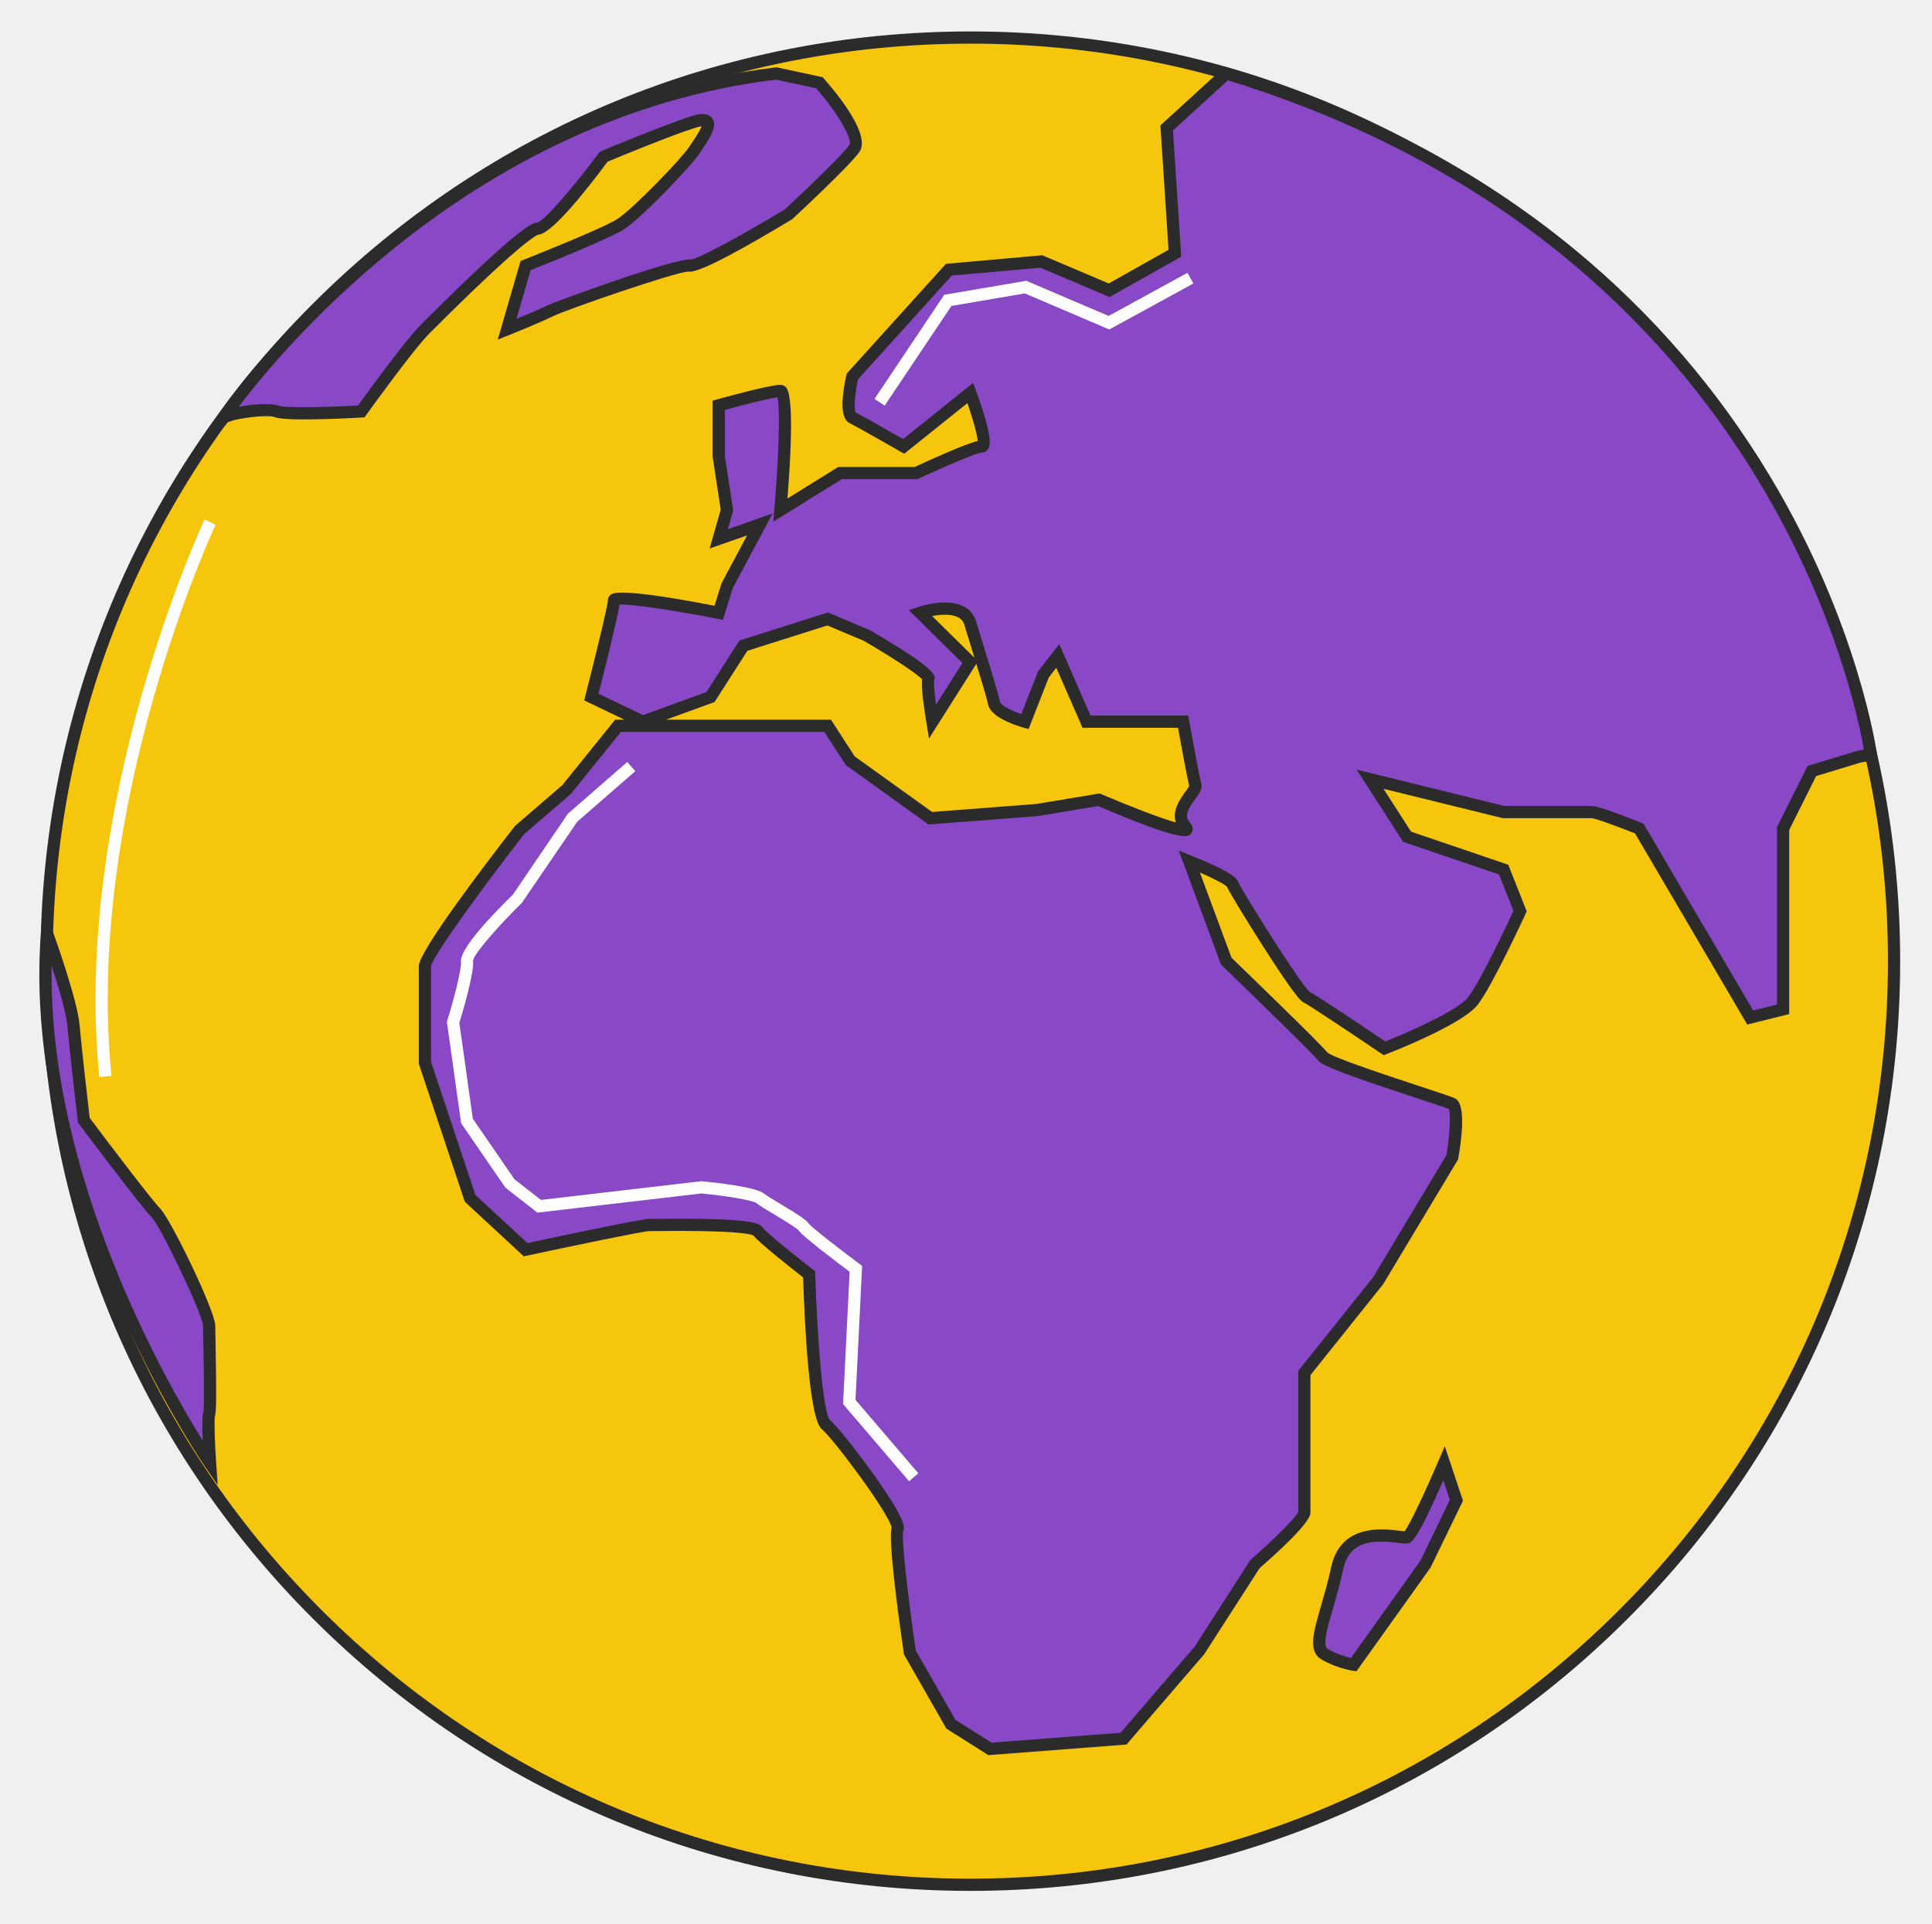
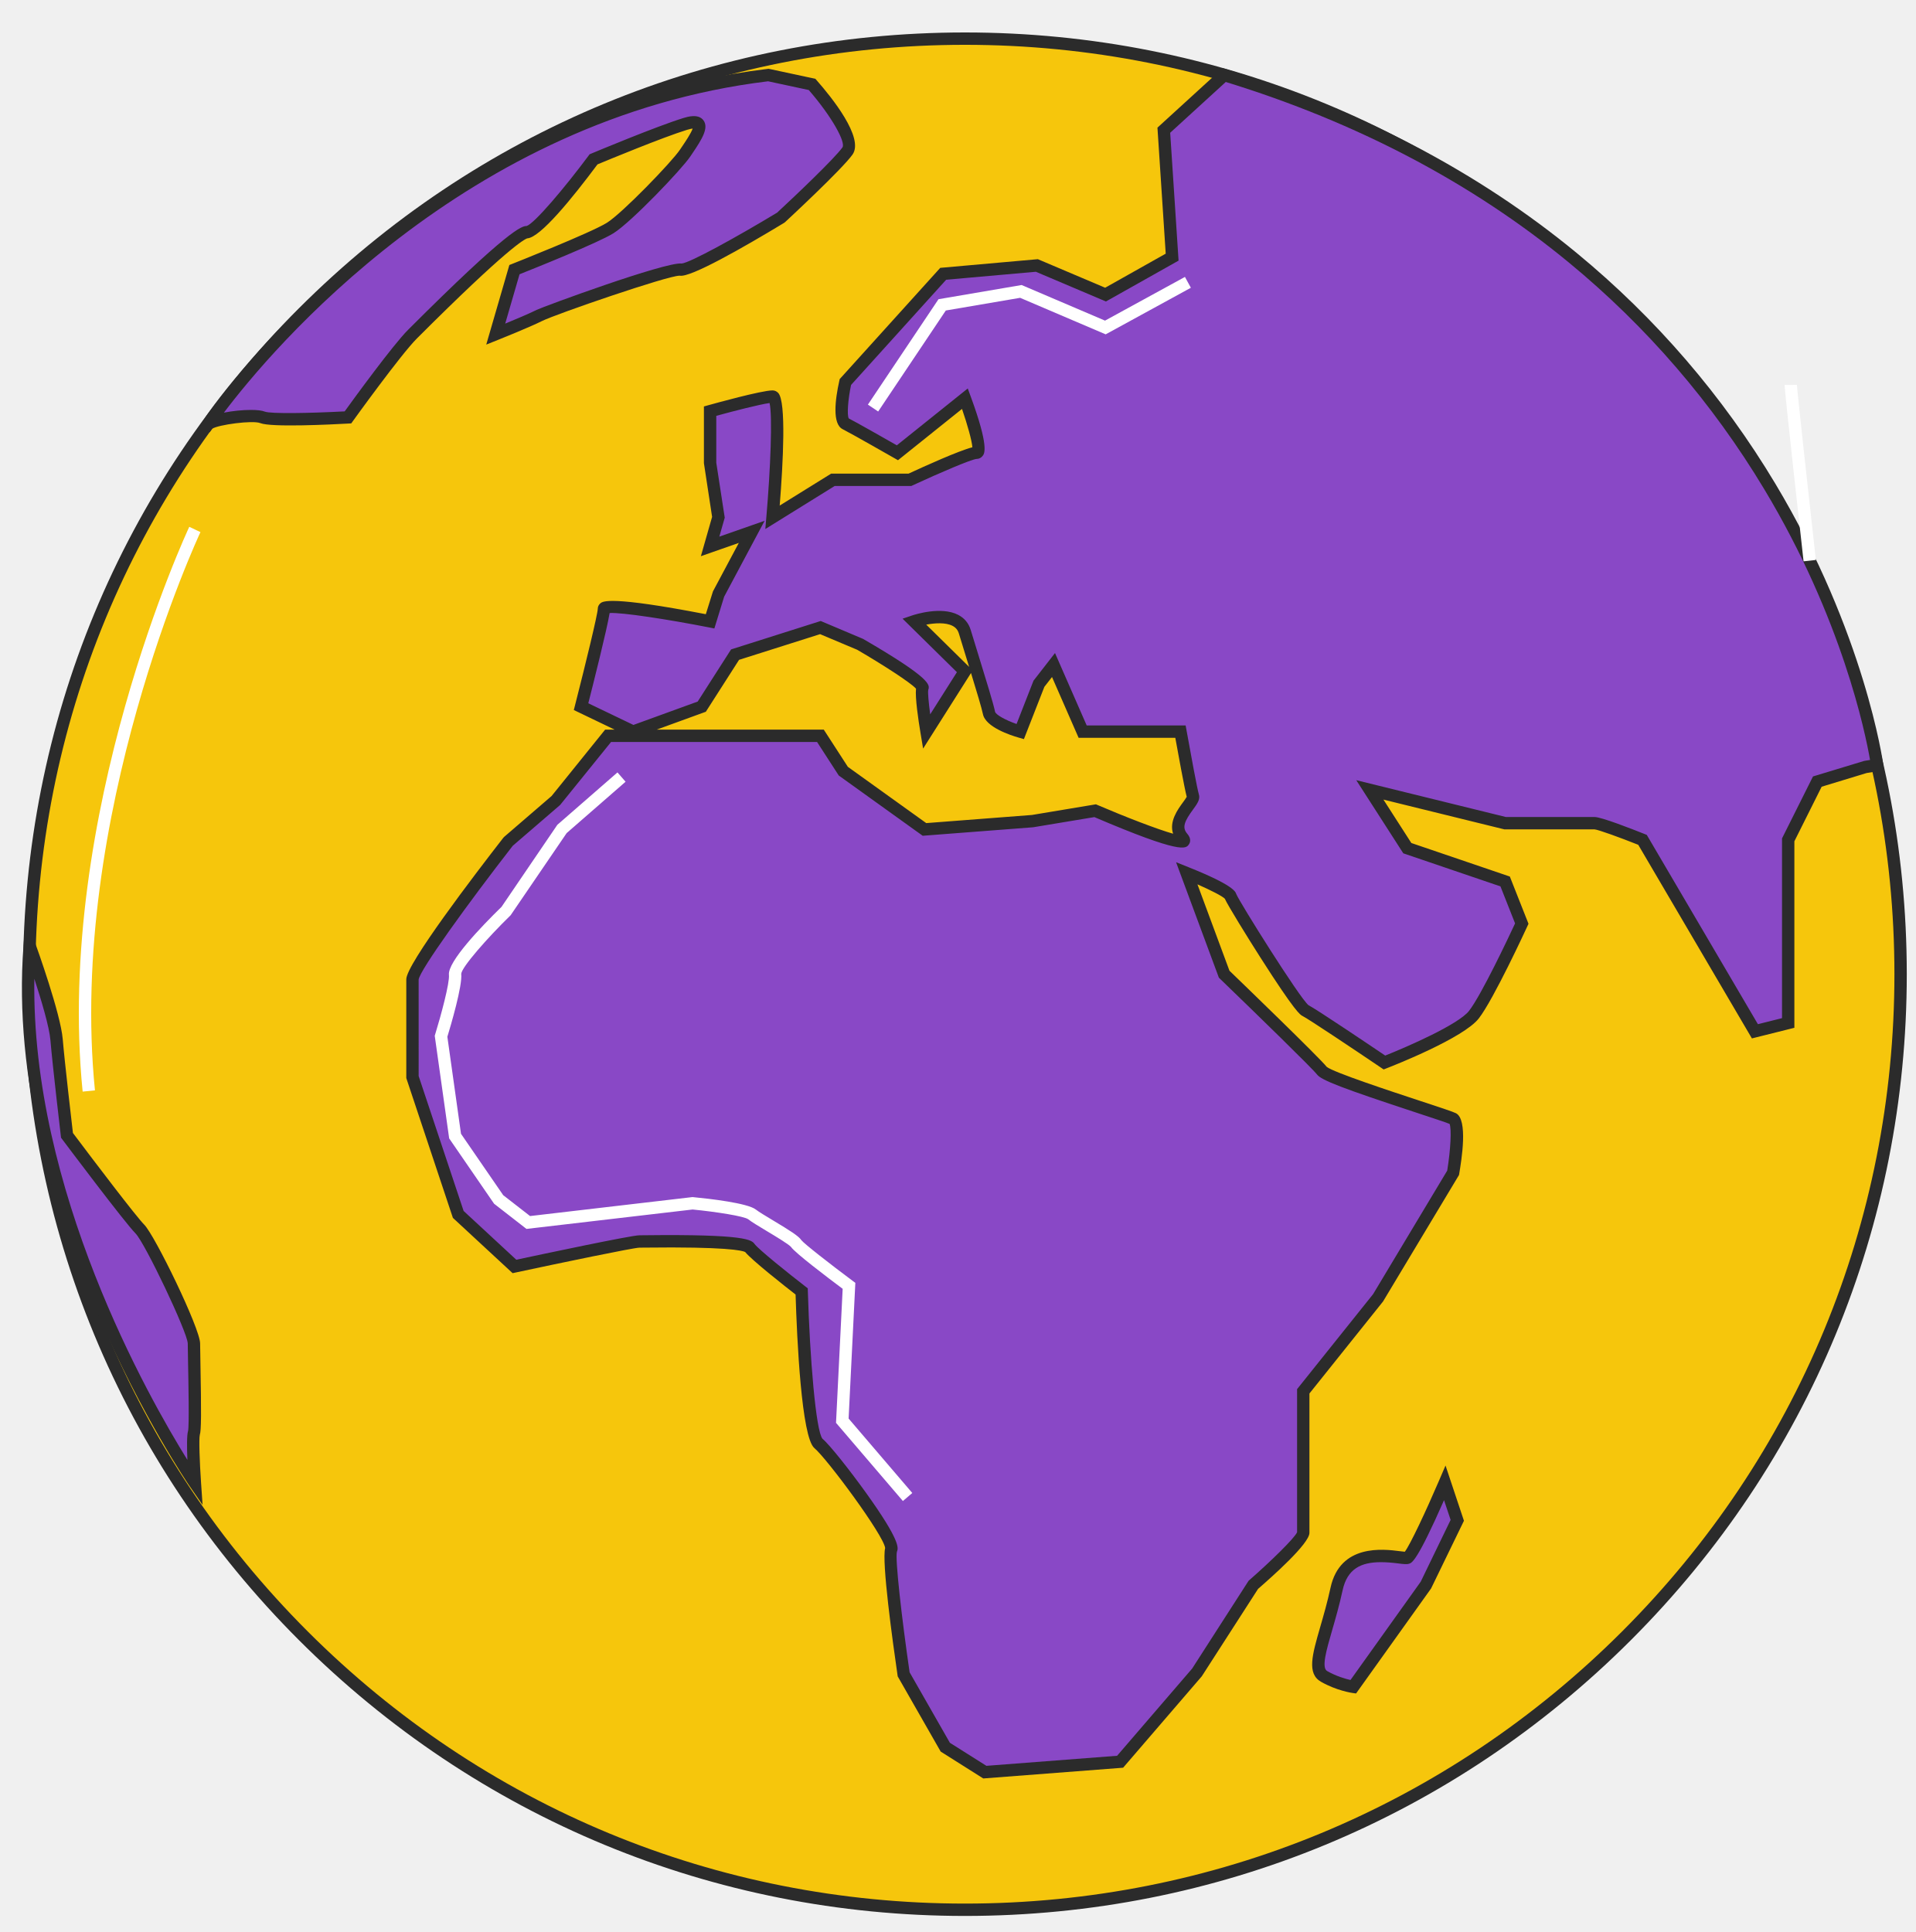
- <svg xmlns="http://www.w3.org/2000/svg" version="1.1" x="0px" y="0px" width="475px" height="473px" viewBox="440.805 180.754 475 473" enable-background="new 440.805 180.754 475 473" xml:space="preserve">
+ <svg xmlns="http://www.w3.org/2000/svg" version="1.1" x="0px" y="0px" width="465px" height="469px" viewBox="445.157 180.607 465 469" enable-background="new 445.157 180.607 465 469" xml:space="preserve">
  <defs>
</defs>
  <rect fill="none" width="1356.11" height="857.008" />
  <rect fill="none" width="1356.114" height="857.008" />
  <path fill="#F6C60C" d="M906.479,417.097c0,125.431-101.682,227.111-227.111,227.111c-125.43,0-227.111-101.68-227.111-227.111  c0-125.43,101.681-227.111,227.111-227.111C804.797,189.986,906.479,291.667,906.479,417.097" />
  <path fill="#2B2B2B" d="M679.367,645.709c-61.064,0-118.474-23.78-161.653-66.959c-43.179-43.179-66.958-100.588-66.958-161.653  c0-61.064,23.779-118.473,66.958-161.653c43.179-43.178,100.589-66.958,161.653-66.958c61.063,0,118.474,23.78,161.653,66.958  c43.179,43.18,66.959,100.589,66.959,161.653c0,61.065-23.78,118.474-66.959,161.653  C797.841,621.929,740.431,645.709,679.367,645.709 M679.367,191.486c-60.263,0-116.919,23.468-159.531,66.08  c-42.613,42.612-66.08,99.269-66.08,159.531c0,60.263,23.467,116.918,66.08,159.532c42.612,42.612,99.268,66.08,159.531,66.08  c60.263,0,116.919-23.468,159.532-66.08c42.611-42.613,66.08-99.269,66.08-159.532c0-60.262-23.469-116.919-66.08-159.531  C796.286,214.954,739.63,191.486,679.367,191.486" />
  <path fill="#8948C6" d="M742.303,198.822l-14.657,13.392l2.02,30.816l-16.166,9.093l-16.671-7.072l-22.733,2.02l-23.743,26.27  c0,0-2.021,9.093,0,10.103c2.02,1.01,12.629,7.073,12.629,7.073l16.386-13.135c0,0,4.832,13.135,2.811,13.135  c-2.021,0-16.166,6.567-16.166,6.567h-18.691l-14.651,9.093c0,0,2.526-29.3,0-29.3c-2.526,0-15.155,3.536-15.155,3.536v12.63  l2.02,13.134l-2.02,7.073l10.103-3.536l-8.083,15.155l-2.02,6.567c0,0-25.764-5.051-25.764-3.031c0,2.021-5.557,23.744-5.557,23.744  l12.629,6.062l16.671-6.062l8.083-12.63l20.712-6.567l9.599,4.041c0,0,15.661,9.094,15.155,10.609  c-0.505,1.515,1.01,10.609,1.01,10.609l9.282-14.65l-12.312-12.125c0,0,10.48-3.536,12.312,2.526  c1.833,6.062,5.369,17.176,5.874,19.702c0.505,2.527,7.577,4.547,7.577,4.547l4.547-11.619l3.536-4.547l7.074,16.166h23.743  c0,0,2.524,14.145,3.03,15.66c0.505,1.516-6.062,6.063-2.525,10.104c3.535,4.042-21.219-6.568-21.219-6.568l-15.154,2.527  l-26.27,2.02l-19.703-14.144l-5.557-8.589h-51.528l-12.629,15.661l-11.62,10.012c0,0-23.238,29.892-23.238,33.431v23.746  l11.114,33.342l13.64,12.629c0,0,28.29-6.061,30.311-6.061c2.021,0,25.259-0.506,26.774,1.514c1.516,2.022,12.63,10.61,12.63,10.61  s1.018,34.352,4.045,36.878s18.688,23.238,17.678,25.764c-1.011,2.526,3.031,30.312,3.031,30.312l10.103,17.681l9.599,6.062  l32.836-2.525l18.691-21.723l13.641-21.219c0,0,12.124-10.607,12.124-12.63v-34.351l18.187-22.734l18.188-30.311  c0,0,2.02-12.124,0-13.134c-2.021-1.012-30.312-9.6-31.827-11.62c-1.515-2.021-23.744-23.458-23.744-23.458l-9.093-24.534  c0,0,10.104,4.042,10.609,5.557c0.506,1.516,16.166,26.775,18.186,27.785c2.021,1.01,19.198,12.629,19.198,12.629  s18.186-7.071,21.722-11.619c3.536-4.546,11.619-22.103,11.619-22.103l-4.041-10.228l-23.744-8.083l-9.093-14.145l32.837,8.083  h21.723c1.517,0,11.619,4.042,11.619,4.042l27.279,46.476l8.084-2.021v-44.455l7.072-14.146l11.618-3.536l2.891-0.474  C900.78,366.325,884.268,242.01,742.303,198.822" />
-   <path fill="#2B2B2B" d="M683.817,612.334l-10.334-6.525l-10.43-18.253l-0.041-0.281c-1.204-8.28-3.861-27.555-3.006-30.876  c-0.351-3.129-14.153-21.738-17.179-24.264c-3.13-2.611-4.224-26.385-4.562-37.277c-2.399-1.865-10.536-8.245-12.245-10.326  c-0.714-0.354-4.51-1.309-24.484-1.062c-0.582,0.007-0.995,0.012-1.198,0.012c-1.556,0.043-19.226,3.72-29.996,6.028l-0.762,0.163  l-14.494-13.42l-11.312-33.938v-23.989c0-3.658,16.472-25.242,23.554-34.352l0.205-0.216l11.516-9.923l12.994-16.113h2.292  l-9.9-4.753l0.305-1.191c2.646-10.339,5.475-22.046,5.51-23.378c0-0.515,0.237-1.008,0.651-1.349  c0.563-0.462,2.255-1.854,25.576,2.656l1.734-5.543l6.275-11.764l-9.209,3.223l2.725-9.541l-1.987-13.038v-13.768l1.095-0.307  c1.313-0.367,12.905-3.591,15.56-3.591c0.524,0,1.019,0.224,1.392,0.631c1.962,2.139,1.176,16.912,0.348,27.323l12.482-7.747h18.789  c3.985-1.846,12.218-5.571,15.494-6.401c-0.105-1.594-1.223-5.549-2.516-9.312l-15.537,12.454l-0.886-0.506  c-0.106-0.061-10.596-6.053-12.556-7.033c-2.537-1.268-1.832-7.101-0.794-11.771l0.086-0.386l24.403-27l23.692-2.106l16.338,6.931  l14.7-8.269l-2.006-30.593l15.822-14.454l0.816,0.249c32.571,9.909,61.228,24.938,85.17,44.67  c19.165,15.794,35.366,34.615,48.154,55.941c21.783,36.323,26.161,67.816,26.203,68.13l0.192,1.442l-4.229,0.693l-10.906,3.319  l-6.626,13.253v45.272l-10.308,2.578l-27.587-47.001c-4.492-1.784-9.694-3.677-10.614-3.746l-21.877,0.001l-0.176-0.043  l-29.182-7.184l6.773,10.538l23.906,8.138l4.531,11.469l-0.269,0.582c-0.333,0.723-8.196,17.768-11.798,22.397  c-3.684,4.737-20.461,11.358-22.362,12.097l-0.732,0.284l-0.652-0.44c-6.871-4.648-17.609-11.822-19.027-12.53  c-0.558-0.279-1.718-0.859-10.255-14.238c-3.139-4.921-7.888-12.598-8.613-14.236c-0.609-0.646-3.496-2.101-6.646-3.487  l7.771,20.969c3.166,3.055,21.758,21.016,23.603,23.332c1.636,1.337,15.896,6.03,22.769,8.294c5.146,1.693,7.865,2.595,8.582,2.953  c3.013,1.505,1.354,11.452,0.81,14.723l-0.047,0.28l-18.449,30.722l-17.857,22.322v33.824c0,2.657-9.2,10.752-12.476,13.619  l-13.652,21.207l-19.096,22.193L683.817,612.334z M675.717,603.672l8.862,5.596l31.725-2.44l18.218-21.173l13.699-21.308l0.16-0.141  c5.148-4.506,10.98-10.175,11.61-11.642v-34.737l18.452-23.064l17.988-29.98c0.832-5.121,1.084-10.15,0.576-11.347  c-0.968-0.393-4.534-1.567-7.992-2.705c-17.952-5.91-23.149-7.904-24.177-9.276c-1.06-1.41-14.686-14.693-23.585-23.276  l-0.246-0.238l-10.388-28.025l3.14,1.256c10.749,4.301,11.274,5.881,11.473,6.477c0.849,2.052,15.328,25.163,17.51,26.956  c2.143,1.126,15.217,9.936,18.638,12.246c5.427-2.159,17.784-7.553,20.352-10.855c3.036-3.903,9.746-18.168,11.172-21.23  l-3.549-8.984l-23.583-8.028L774.359,370l36.317,8.94h21.541c1.629,0,9.057,2.901,12.176,4.149l0.477,0.191l26.972,45.951  l5.856-1.465v-43.639l7.52-15.038l12.43-3.769l1.415-0.232c-1.123-6.505-6.761-34.224-25.641-65.663  c-12.616-21.01-28.595-39.551-47.489-55.109c-23.421-19.286-51.428-34.023-83.25-43.808l-13.494,12.328l2.035,31.039l-17.631,9.918  l-17.004-7.214l-21.775,1.935l-23.08,25.536c-0.756,3.573-1.014,7.234-0.571,8.125c1.944,0.996,9.131,5.083,11.676,6.535  l17.217-13.801l0.719,1.956c4.473,12.16,3.328,13.801,2.952,14.34c-0.36,0.517-0.924,0.813-1.548,0.813  c-1.251,0.094-8.888,3.342-15.535,6.428l-0.3,0.139h-18.595l-16.83,10.446l0.257-2.981c0.999-11.584,1.516-24.492,0.775-27.607  c-2.421,0.337-8.604,1.92-12.935,3.111v11.375l2.053,13.346l-1.316,4.603l10.998-3.849l-9.824,18.42l-2.375,7.72l-1.325-0.26  c-9.95-1.951-21.104-3.668-24.096-3.486c-0.668,4.044-3.95,17.075-5.179,21.906l10.952,5.258l15.601-5.674l8.102-12.658  l21.756-6.899l10.279,4.341c16.716,9.707,16.222,11.189,15.825,12.381c-0.139,0.611,0.095,3.116,0.473,5.933l6.48-10.23  l-13.187-12.985l2.31-0.78c0.71-0.239,7.055-2.279,11.181-0.153c1.523,0.786,2.549,2.019,3.047,3.666  c0.502,1.664,1.134,3.708,1.795,5.85c1.835,5.942,3.732,12.085,4.114,13.992c0.144,0.721,2.523,2.05,5.221,2.987l4.114-10.515  l5.217-6.708l7.692,17.577h24.017l0.221,1.236c0.97,5.427,2.635,14.42,2.979,15.45c0.413,1.24-0.398,2.347-1.425,3.75  c-2.009,2.743-2.73,4.316-1.396,5.84c1.133,1.294,0.649,2.268,0.39,2.626c-0.739,1.016-1.745,2.4-22.923-6.654l-14.854,2.47  l-26.814,2.062l-20.377-14.629l-5.268-8.141h-49.995L581.11,376.02l-11.505,9.914c-10.962,14.106-22.479,30.071-22.834,32.452  l0.003,23.441l10.915,32.746l12.786,11.839c6.107-1.305,27.883-5.931,29.863-5.931c0.197,0,0.598-0.005,1.162-0.012  c24.988-0.3,26.087,1.159,26.813,2.126c1.015,1.354,8.112,7.051,12.347,10.323l0.561,0.434l0.021,0.708  c0.477,16.09,1.936,33.885,3.551,35.812c1.782,1.484,6.785,7.848,10.566,13.118c8.49,11.836,7.845,13.448,7.499,14.314  c-0.468,1.744,1.19,16.203,3.082,29.257L675.717,603.672z M762.672,424.566c0.007,0.003,0.013,0.006,0.02,0.01  C762.685,424.572,762.678,424.569,762.672,424.566 M742.388,398.596c0.002,0.007,0.003,0.013,0.006,0.019  C742.391,398.608,742.39,398.602,742.388,398.596 M711.159,375.856l0.404,0.173c6.744,2.89,14.548,5.905,18.336,6.967  c-1.002-2.981,1.14-5.907,2.396-7.622c0.322-0.441,0.748-1.022,0.91-1.337c-0.559-2.119-2.157-10.906-2.773-14.326h-23.47  l-6.455-14.755l-1.856,2.385l-4.965,12.688l-1.312-0.375c-1.864-0.534-8.001-2.519-8.636-5.696  c-0.271-1.361-1.562-5.644-2.893-9.978l-11.626,18.351l-0.646-3.874c-0.528-3.164-1.31-8.443-1.079-10.679  c-1.334-1.484-8.23-5.923-14.278-9.439l-9.001-3.79l-19.669,6.236l-8.064,12.6l-11.923,4.336h40.545l5.847,9.036l19.027,13.66  l25.657-1.973L711.159,375.856z M669.974,332.237l10.415,10.255c-0.233-0.756-0.464-1.505-0.688-2.229  c-0.664-2.149-1.297-4.199-1.801-5.867c-0.26-0.862-0.752-1.455-1.546-1.865C674.667,331.661,672.027,331.854,669.974,332.237" />
+   <path fill="#2B2B2B" d="M683.817,612.334l-10.334-6.525l-10.43-18.253l-0.041-0.281c-1.204-8.28-3.861-27.555-3.006-30.876  c-0.351-3.129-14.153-21.738-17.179-24.264c-3.13-2.611-4.224-26.385-4.562-37.277c-2.399-1.865-10.536-8.245-12.245-10.326  c-0.714-0.354-4.51-1.309-24.484-1.062c-0.582,0.007-0.995,0.012-1.198,0.012c-1.556,0.043-19.226,3.72-29.996,6.028l-0.762,0.163  l-14.494-13.42l-11.312-33.938v-23.989c0-3.658,16.472-25.242,23.554-34.352l0.205-0.216l11.516-9.923l12.994-16.113h2.292  l-9.9-4.753l0.305-1.191c2.646-10.339,5.475-22.046,5.51-23.378c0-0.515,0.237-1.008,0.651-1.349  c0.563-0.462,2.255-1.854,25.576,2.656l1.734-5.543l6.275-11.764l-9.209,3.223l2.725-9.541l-1.987-13.038v-13.768l1.095-0.307  c1.313-0.367,12.905-3.591,15.56-3.591c0.524,0,1.019,0.224,1.392,0.631c1.962,2.139,1.176,16.912,0.348,27.323l12.482-7.747h18.789  c3.985-1.846,12.218-5.571,15.494-6.401c-0.105-1.594-1.223-5.549-2.516-9.312l-15.537,12.454l-0.886-0.506  c-0.106-0.061-10.596-6.053-12.556-7.033c-2.537-1.268-1.832-7.101-0.794-11.771l0.086-0.386l24.403-27l23.692-2.106l16.338,6.931  l14.7-8.269l-2.006-30.593l15.822-14.454l0.816,0.249c32.571,9.909,61.228,24.938,85.17,44.67  c19.165,15.794,35.366,34.615,48.154,55.941c21.783,36.323,26.161,67.816,26.203,68.13l0.192,1.442l-4.229,0.693l-10.906,3.319  l-6.626,13.253v45.272l-10.308,2.578l-27.587-47.001c-4.492-1.784-9.694-3.677-10.614-3.746l-21.877,0.001l-0.176-0.043  l-29.182-7.184l6.773,10.538l23.906,8.138l4.531,11.469l-0.269,0.582c-0.333,0.723-8.196,17.768-11.798,22.397  c-3.684,4.737-20.461,11.358-22.362,12.097l-0.732,0.284l-0.652-0.44c-6.871-4.648-17.609-11.822-19.027-12.53  c-0.558-0.279-1.718-0.859-10.255-14.238c-3.139-4.921-7.888-12.598-8.613-14.236c-0.609-0.646-3.496-2.101-6.646-3.487  l7.771,20.969c3.166,3.055,21.758,21.016,23.603,23.332c1.636,1.337,15.896,6.03,22.769,8.294c5.146,1.693,7.865,2.595,8.582,2.953  c3.013,1.505,1.354,11.452,0.81,14.723l-0.047,0.28l-18.449,30.722l-17.857,22.322v33.824c0,2.657-9.2,10.752-12.476,13.619  l-13.652,21.207l-19.096,22.193L683.817,612.334z M675.717,603.672l8.862,5.596l31.725-2.44l18.218-21.173l13.699-21.308l0.16-0.141  c5.148-4.506,10.98-10.175,11.61-11.642v-34.737l18.452-23.064l17.988-29.98c0.832-5.121,1.084-10.15,0.576-11.347  c-0.968-0.393-4.534-1.567-7.992-2.705c-17.952-5.91-23.149-7.904-24.177-9.276c-1.06-1.41-14.686-14.693-23.585-23.276  l-0.246-0.238l-10.388-28.025l3.14,1.256c10.749,4.301,11.274,5.881,11.473,6.477c0.849,2.052,15.328,25.163,17.51,26.956  c2.143,1.126,15.217,9.936,18.638,12.246c5.427-2.159,17.784-7.553,20.352-10.855c3.036-3.903,9.746-18.168,11.172-21.23  l-3.549-8.984l-23.583-8.028L774.359,370l36.317,8.94h21.541c1.629,0,9.057,2.901,12.176,4.149l0.477,0.191l26.972,45.951  l5.856-1.465v-43.639l7.52-15.038l12.43-3.769l1.415-0.232c-1.123-6.505-6.761-34.224-25.641-65.663  c-12.616-21.01-28.595-39.551-47.489-55.109c-23.421-19.286-51.428-34.023-83.25-43.808l-13.494,12.328l2.035,31.039l-17.631,9.918  l-17.004-7.214l-21.775,1.935l-23.08,25.536c-0.756,3.573-1.014,7.234-0.571,8.125c1.944,0.996,9.131,5.083,11.676,6.535  l17.217-13.801l0.719,1.956c4.473,12.16,3.328,13.801,2.952,14.34c-0.36,0.517-0.924,0.813-1.548,0.813  c-1.251,0.094-8.888,3.342-15.535,6.428l-0.3,0.139h-18.595l-16.83,10.446l0.257-2.981c0.999-11.584,1.516-24.492,0.775-27.607  c-2.421,0.337-8.604,1.92-12.935,3.111v11.375l2.053,13.346l-1.316,4.603l10.998-3.849l-9.824,18.42l-2.375,7.72l-1.325-0.26  c-9.95-1.951-21.104-3.668-24.096-3.486c-0.668,4.044-3.95,17.075-5.179,21.906l10.952,5.258l15.601-5.674l8.102-12.658  l21.756-6.899l10.279,4.341c16.716,9.707,16.222,11.189,15.825,12.381c-0.139,0.611,0.095,3.116,0.473,5.933l6.481-10.23  l-13.187-12.985l2.31-0.78c0.71-0.239,7.055-2.279,11.181-0.153c1.523,0.786,2.549,2.019,3.047,3.666  c0.502,1.664,1.134,3.708,1.795,5.85c1.835,5.942,3.732,12.085,4.114,13.992c0.144,0.721,2.523,2.05,5.221,2.987l4.114-10.515  l5.217-6.708l7.692,17.577h24.017l0.221,1.236c0.97,5.427,2.635,14.42,2.979,15.45c0.413,1.24-0.398,2.347-1.425,3.75  c-2.009,2.743-2.73,4.316-1.396,5.84c1.133,1.294,0.649,2.268,0.39,2.626c-0.739,1.016-1.745,2.4-22.923-6.654l-14.854,2.47  l-26.814,2.062l-20.377-14.629l-5.268-8.141h-49.995L581.11,376.02l-11.505,9.914c-10.962,14.106-22.479,30.071-22.834,32.452  l0.003,23.441l10.915,32.746l12.786,11.839c6.107-1.305,27.883-5.931,29.863-5.931c0.197,0,0.598-0.005,1.162-0.012  c24.988-0.3,26.087,1.159,26.813,2.126c1.015,1.354,8.112,7.051,12.347,10.323l0.561,0.434l0.021,0.708  c0.477,16.09,1.936,33.885,3.551,35.812c1.782,1.484,6.785,7.848,10.566,13.118c8.49,11.836,7.845,13.448,7.499,14.314  c-0.468,1.744,1.19,16.203,3.082,29.257L675.717,603.672z M762.672,424.566c0.007,0.003,0.013,0.006,0.02,0.01  C762.685,424.572,762.678,424.569,762.672,424.566 M742.388,398.596c0.002,0.007,0.003,0.013,0.006,0.019  C742.391,398.608,742.39,398.602,742.388,398.596 M711.159,375.856l0.404,0.173c6.744,2.89,14.548,5.905,18.336,6.967  c-1.002-2.981,1.14-5.907,2.396-7.622c0.322-0.441,0.748-1.022,0.91-1.337c-0.559-2.119-2.157-10.906-2.773-14.326h-23.47  l-6.455-14.755l-1.856,2.385l-4.965,12.688l-1.312-0.375c-1.864-0.534-8.001-2.519-8.636-5.696  c-0.271-1.361-1.562-5.644-2.893-9.978l-11.626,18.351l-0.646-3.874c-0.528-3.164-1.31-8.443-1.079-10.679  c-1.334-1.484-8.23-5.923-14.278-9.439l-9.001-3.79l-19.669,6.236l-8.064,12.6l-11.923,4.336h40.545l5.847,9.036l19.027,13.66  l25.657-1.973L711.159,375.856z M669.974,332.237l10.415,10.255c-0.233-0.756-0.464-1.505-0.688-2.229  c-0.664-2.149-1.297-4.199-1.801-5.867c-0.26-0.862-0.752-1.455-1.546-1.865C674.667,331.661,672.027,331.854,669.974,332.237" />
  <path fill="#8948C6" d="M795.844,540.582c0,0-7.578,17.682-9.094,18.187c-1.515,0.504-14.65-4.041-17.176,7.578  c-2.526,11.619-6.567,19.196-3.031,21.216c3.536,2.022,7.072,2.527,7.072,2.527l17.682-24.754l7.578-15.661L795.844,540.582z" />
  <path fill="#2B2B2B" d="M774.307,591.704l-0.902-0.129c-0.157-0.022-3.864-0.57-7.605-2.71c-3.465-1.979-2.157-6.498-0.181-13.341  c0.805-2.786,1.718-5.943,2.491-9.497c2.326-10.7,12.834-9.373,16.789-8.869c0.422,0.053,0.916,0.114,1.24,0.141  c1.304-1.707,5.15-9.897,8.326-17.309l1.556-3.625l4.471,13.413l-7.973,16.43L774.307,591.704z M780.341,559.831  c-4.816,0-8.159,1.588-9.301,6.834c-0.794,3.65-1.721,6.86-2.54,9.692c-1.41,4.88-2.628,9.095-1.213,9.903  c2.223,1.27,4.474,1.901,5.668,2.172l17.047-23.866l7.257-14.997l-1.599-4.795c-6.482,14.767-7.786,15.2-8.436,15.416  c-0.616,0.207-1.358,0.114-2.702-0.057C783.031,559.944,781.633,559.831,780.341,559.831" />
  <path fill="#8948C6" d="M631.66,198.822l10.609,2.278c0,0,11.114,12.629,8.588,16.165c-2.526,3.536-16.166,16.166-16.166,16.166  s-21.723,13.135-24.249,12.63c-2.526-0.506-31.321,9.598-34.352,11.114c-3.031,1.515-10.609,4.546-10.609,4.546l4.547-15.66  c0,0,19.197-7.578,23.238-10.104s16.166-15.156,18.187-18.186c2.02-3.032,6.567-9.094,0-7.073  c-6.567,2.021-22.228,8.588-22.228,8.588s-13.135,17.682-16.166,17.682c-3.031,0-23.744,20.712-27.785,24.753  c-4.041,4.042-15.66,20.207-15.66,20.207s-18.187,1.011-20.713,0c-2.526-1.01-12.424,0.47-13.358,1.769  C494.61,284.997,544.769,209.174,631.66,198.822" />
  <path fill="#2B2B2B" d="M496.079,285.521l-2.186-0.841l0.15-1.159c0.01-0.08,0.125-0.302,0.341-0.655l-0.059-0.044  c0.07-0.097,0.159-0.192,0.266-0.285c2.753-4.288,15.722-21.456,35.753-38.608c21.38-18.307,56.282-41.252,101.139-46.596  l0.248-0.029l11.337,2.434l0.327,0.372c3.578,4.066,11.587,13.962,8.682,18.028c-2.585,3.619-15.805,15.875-16.367,16.395  l-0.243,0.183c-10.138,6.129-22.771,13.331-25.319,12.816c-0.016,0-0.034-0.001-0.052-0.001c-2.935,0-30.049,9.343-33.335,10.986  c-3.052,1.526-10.411,4.473-10.723,4.598l-2.855,1.142l5.609-19.32l0.685-0.27c0.191-0.076,19.115-7.556,22.994-9.981  c3.73-2.332,15.735-14.749,17.734-17.747l0.512-0.759c0.694-1.023,2.188-3.223,2.568-4.368c-0.289,0.033-0.733,0.118-1.391,0.32  c-5.859,1.804-19.286,7.369-21.711,8.38c-6.104,8.194-13.886,17.772-17.034,17.954c-0.654,0.187-4.778,2.278-26.814,24.317  c-3.909,3.909-15.388,19.861-15.504,20.022l-0.418,0.582l-0.716,0.04c-4.344,0.242-18.723,0.948-21.353-0.105  c-1.872-0.75-10.193,0.395-11.656,1.353L496.079,285.521z M506.044,280.117c1.462,0,2.693,0.131,3.414,0.42  c1.373,0.538,10.784,0.39,19.358-0.067c2.155-2.982,11.709-16.12,15.398-19.808c24.626-24.629,27.625-25.181,28.769-25.193  c1.893-0.592,9.254-9.291,15.038-17.077l0.245-0.33l0.379-0.159c0.642-0.269,15.804-6.618,22.366-8.638  c0.999-0.307,3.652-1.124,4.888,0.549c1.337,1.81-0.276,4.479-2.7,8.051l-0.498,0.739c-2.026,3.038-14.268,15.893-18.64,18.626  c-3.718,2.324-19.276,8.556-22.798,9.955l-3.478,11.98c2.454-1.011,5.866-2.447,7.634-3.332c1.553-0.776,31.247-11.708,35.21-11.259  c1.963-0.156,13.255-6.366,23.155-12.346c4.715-4.37,13.94-13.157,15.852-15.834c0.849-1.188-2.458-7.351-8.169-13.932l-9.877-2.12  c-73.445,8.864-120.671,65.315-132.089,80.435C501.635,280.36,504.053,280.117,506.044,280.117 M610.735,244.59  c0.001,0,0.001,0,0.002,0.001C610.736,244.59,610.736,244.59,610.735,244.59 M573.061,238.468h-0.002H573.061z" />
  <path fill="#8948C6" d="M452.361,410.246c0,0,6.021,16.67,6.527,22.732c0.505,6.063,2.526,23.239,2.526,23.239  s15.155,20.207,17.681,22.733c2.526,2.524,13.135,24.754,13.135,27.784c0,3.031,0.505,20.207,0,21.724  c-0.505,1.516,0.224,12.124,0.224,12.124S447.349,475.416,452.361,410.246" />
  <path fill="#2B2B2B" d="M494.326,545.92l-3.104-4.484c-0.455-0.657-45.351-66.354-40.356-131.305l0.535-6.959l2.371,6.564  c0.249,0.689,6.096,16.928,6.611,23.118c0.455,5.455,2.167,20.164,2.474,22.787c5.292,7.05,15.391,20.34,17.3,22.249  c2.567,2.566,13.573,25.189,13.573,28.845c0,0.746,0.032,2.357,0.07,4.38c0.241,12.594,0.207,16.757-0.147,17.818  c-0.24,0.918-0.034,6.714,0.299,11.547L494.326,545.92z M453.495,418.209c-0.833,51.289,27.63,101.481,37.146,116.793  c-0.122-3.026-0.149-6.073,0.166-7.02c0.292-1.271,0.09-11.767-0.006-16.812c-0.039-2.049-0.071-3.682-0.071-4.438  c-0.066-2.686-10.388-24.418-12.694-26.724c-2.573-2.572-17.2-22.066-17.822-22.895l-0.242-0.322l-0.047-0.402  c-0.02-0.172-2.03-17.271-2.531-23.288C457.125,429.878,455.179,423.374,453.495,418.209" />
  <g>
    <rect x="550.678" y="368.113" fill="none" width="115.914" height="176.872" />
    <path fill="#FFFFFF" d="M664.312,544.985l-16.232-18.979l1.613-32.535c-3.909-2.924-11.6-8.767-12.518-10.143   c-0.504-0.639-3.908-2.68-5.941-3.9c-1.955-1.172-3.643-2.185-4.465-2.842c-1.036-0.75-7.778-1.808-13.496-2.368l-40.328,4.713   l-7.859-6.112l-10.905-15.861l-3.503-24.913l0.098-0.32c1.407-4.57,3.559-12.539,3.349-14.465   c-0.346-3.175,7.802-11.666,12.774-16.52l13.538-19.907l14.593-12.719l1.971,2.262l-14.301,12.464l-13.598,19.942   c-5.675,5.533-11.848,12.565-11.992,14.216c0.321,2.907-2.558,12.631-3.368,15.29l3.311,23.552l10.242,14.897l6.522,5.071   l39.426-4.606l0.159,0.015c3.917,0.378,13.243,1.431,15.239,3.026c0.666,0.532,2.43,1.59,4.136,2.613   c4.179,2.507,6.221,3.799,6.894,4.809c0.662,0.861,6.857,5.706,12.456,9.882l0.642,0.478l-1.633,32.939l15.456,18.073   L664.312,544.985z" />
  </g>
  <g>
    <rect x="655.817" y="247.831" fill="none" width="78.393" height="32.67" />
    <polygon fill="#FFFFFF" points="658.31,280.501 655.817,278.832 672.953,253.242 693.129,249.797 713.371,258.439 732.771,247.831    734.21,250.462 713.533,261.771 692.764,252.903 674.728,255.982  " />
  </g>
  <g>
    <rect x="464.294" y="308.495" fill="none" width="29.516" height="137.102" />
    <path fill="#FFFFFF" d="M465.218,445.597c-6.733-67.281,25.554-136.411,25.881-137.102l2.712,1.284   c-0.324,0.684-32.257,69.084-25.608,135.52L465.218,445.597z" />
  </g>
+   <g>
+     <rect x="878.321" y="274.044" fill="none" width="7.589" height="42.828" />
+     <path fill="#FFFFFF" d="M882.929,316.872c-0.472-4.217-4.607-41.25-4.607-42.818h3h-1.5l1.5-0.01   c0.03,1.345,2.761,26.15,4.588,42.495L882.929,316.872z" />
+   </g>
</svg>
